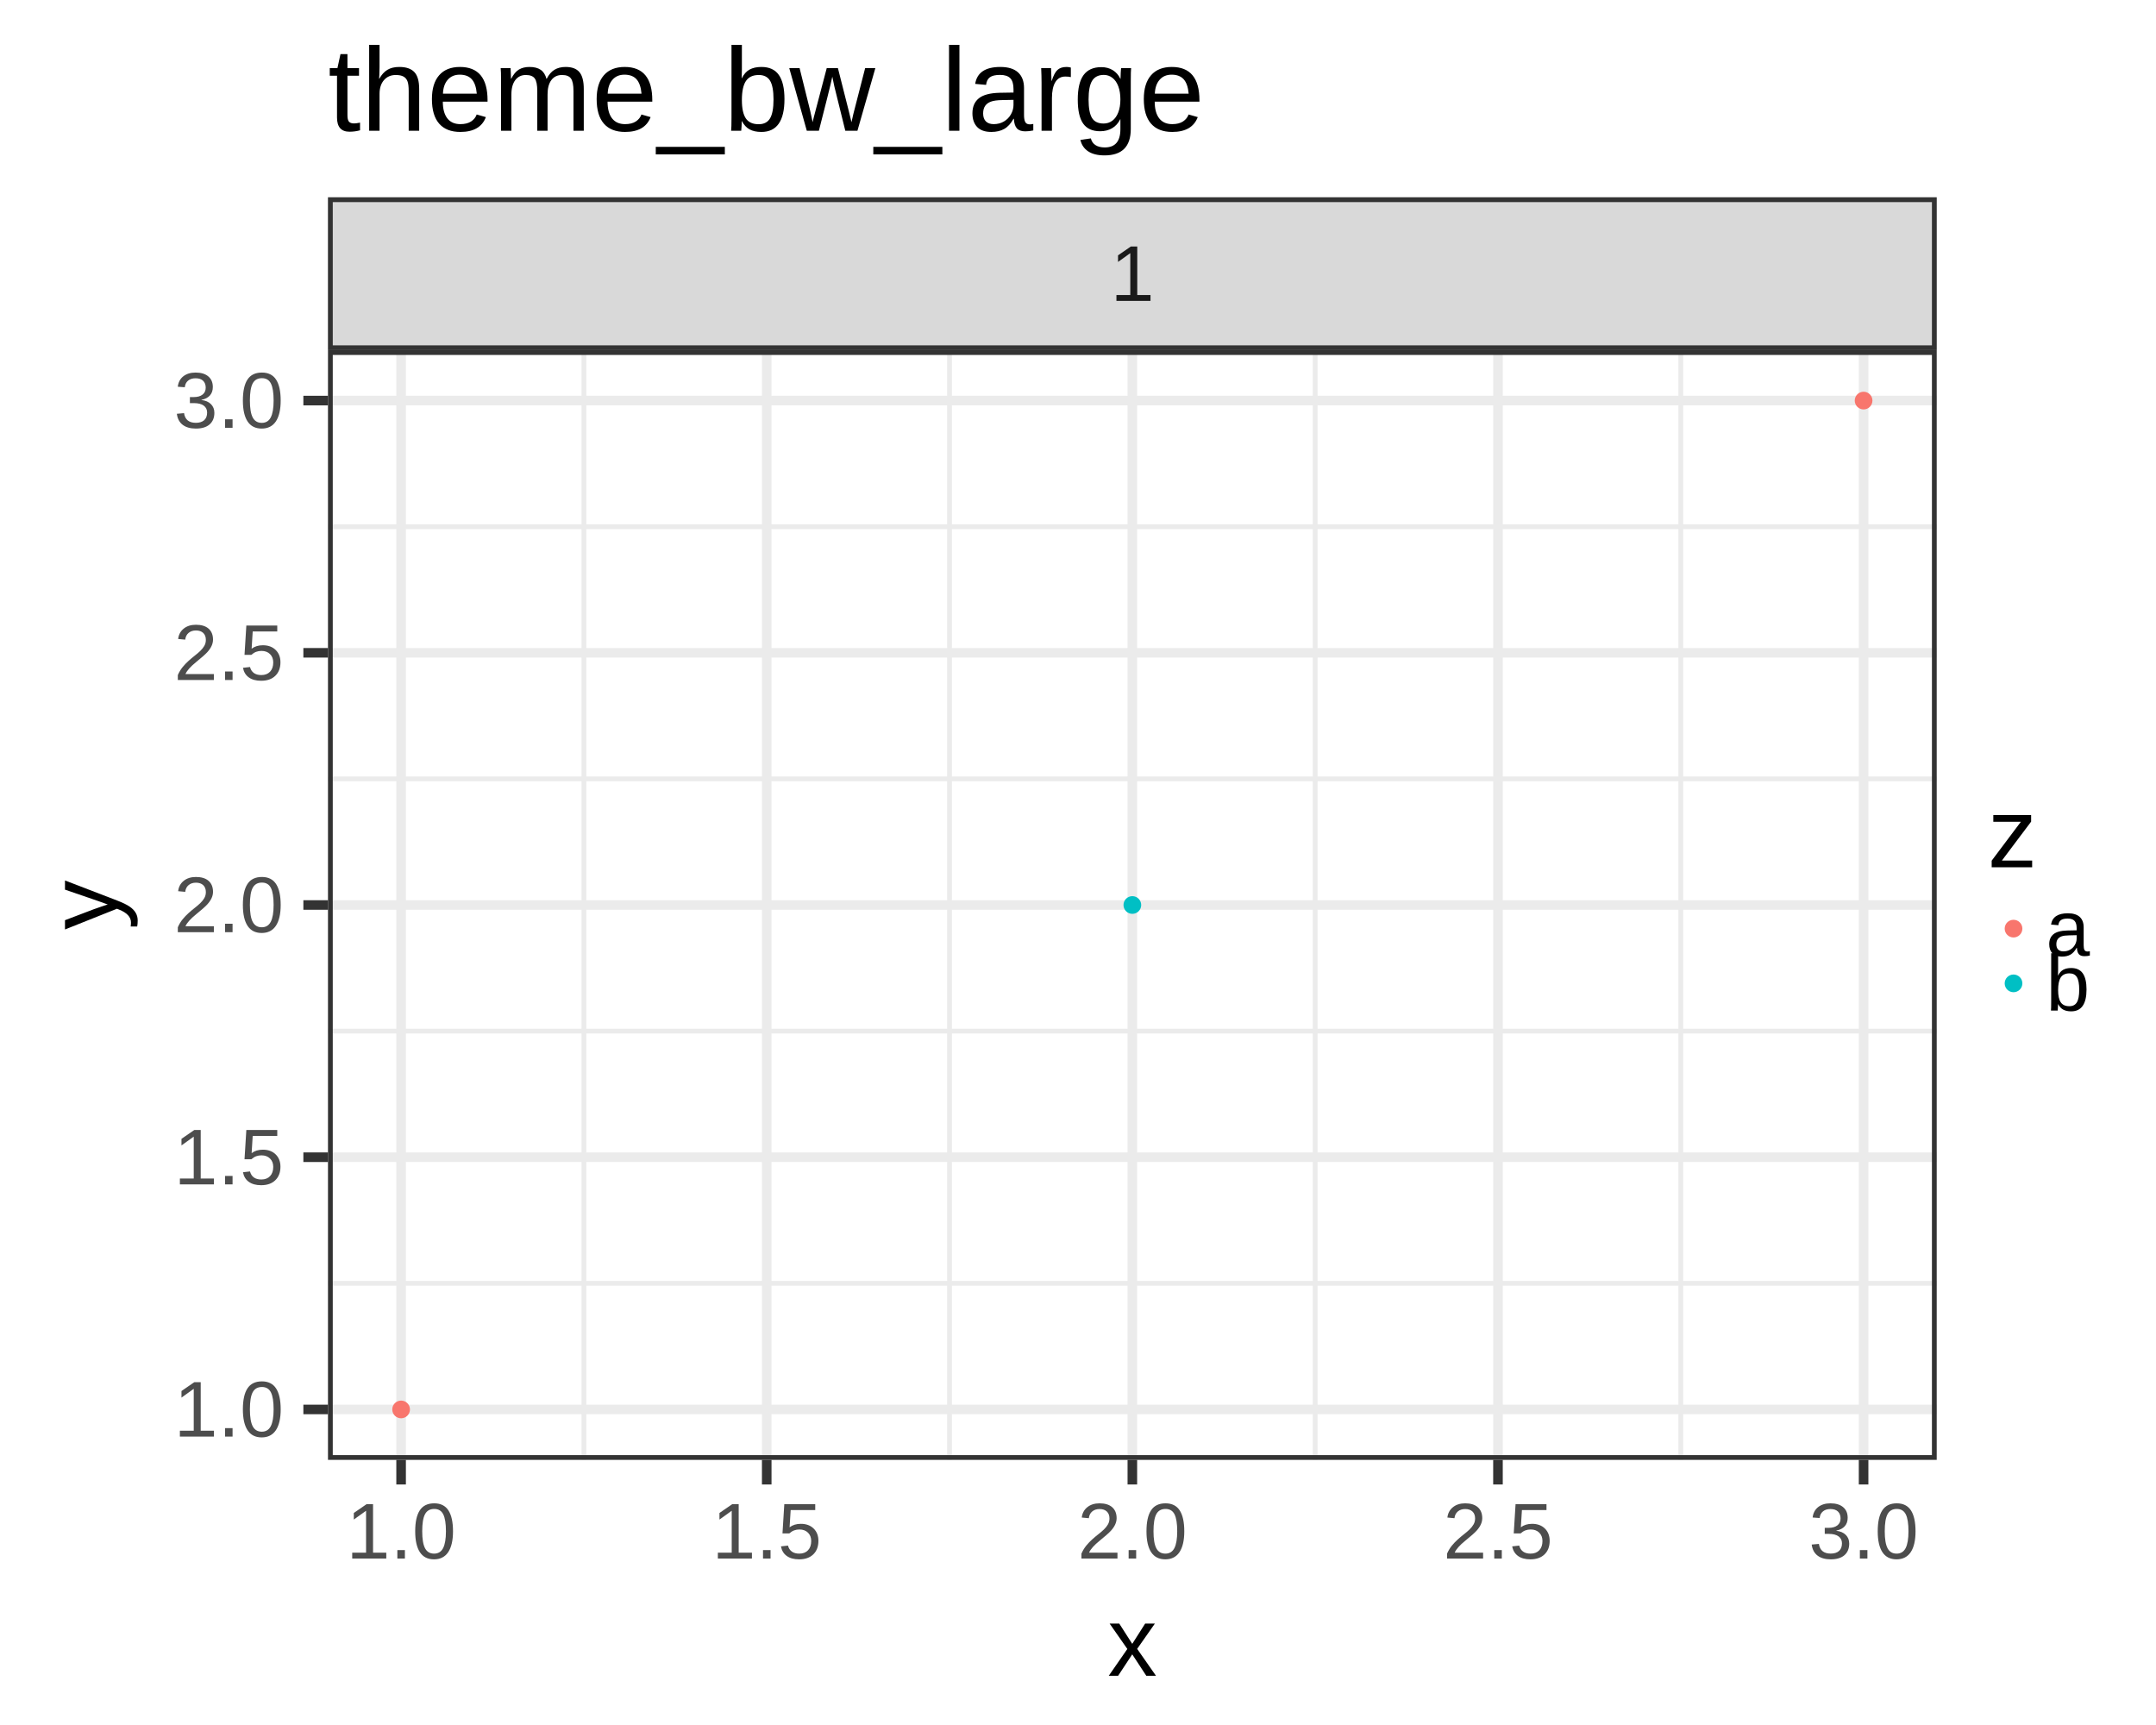
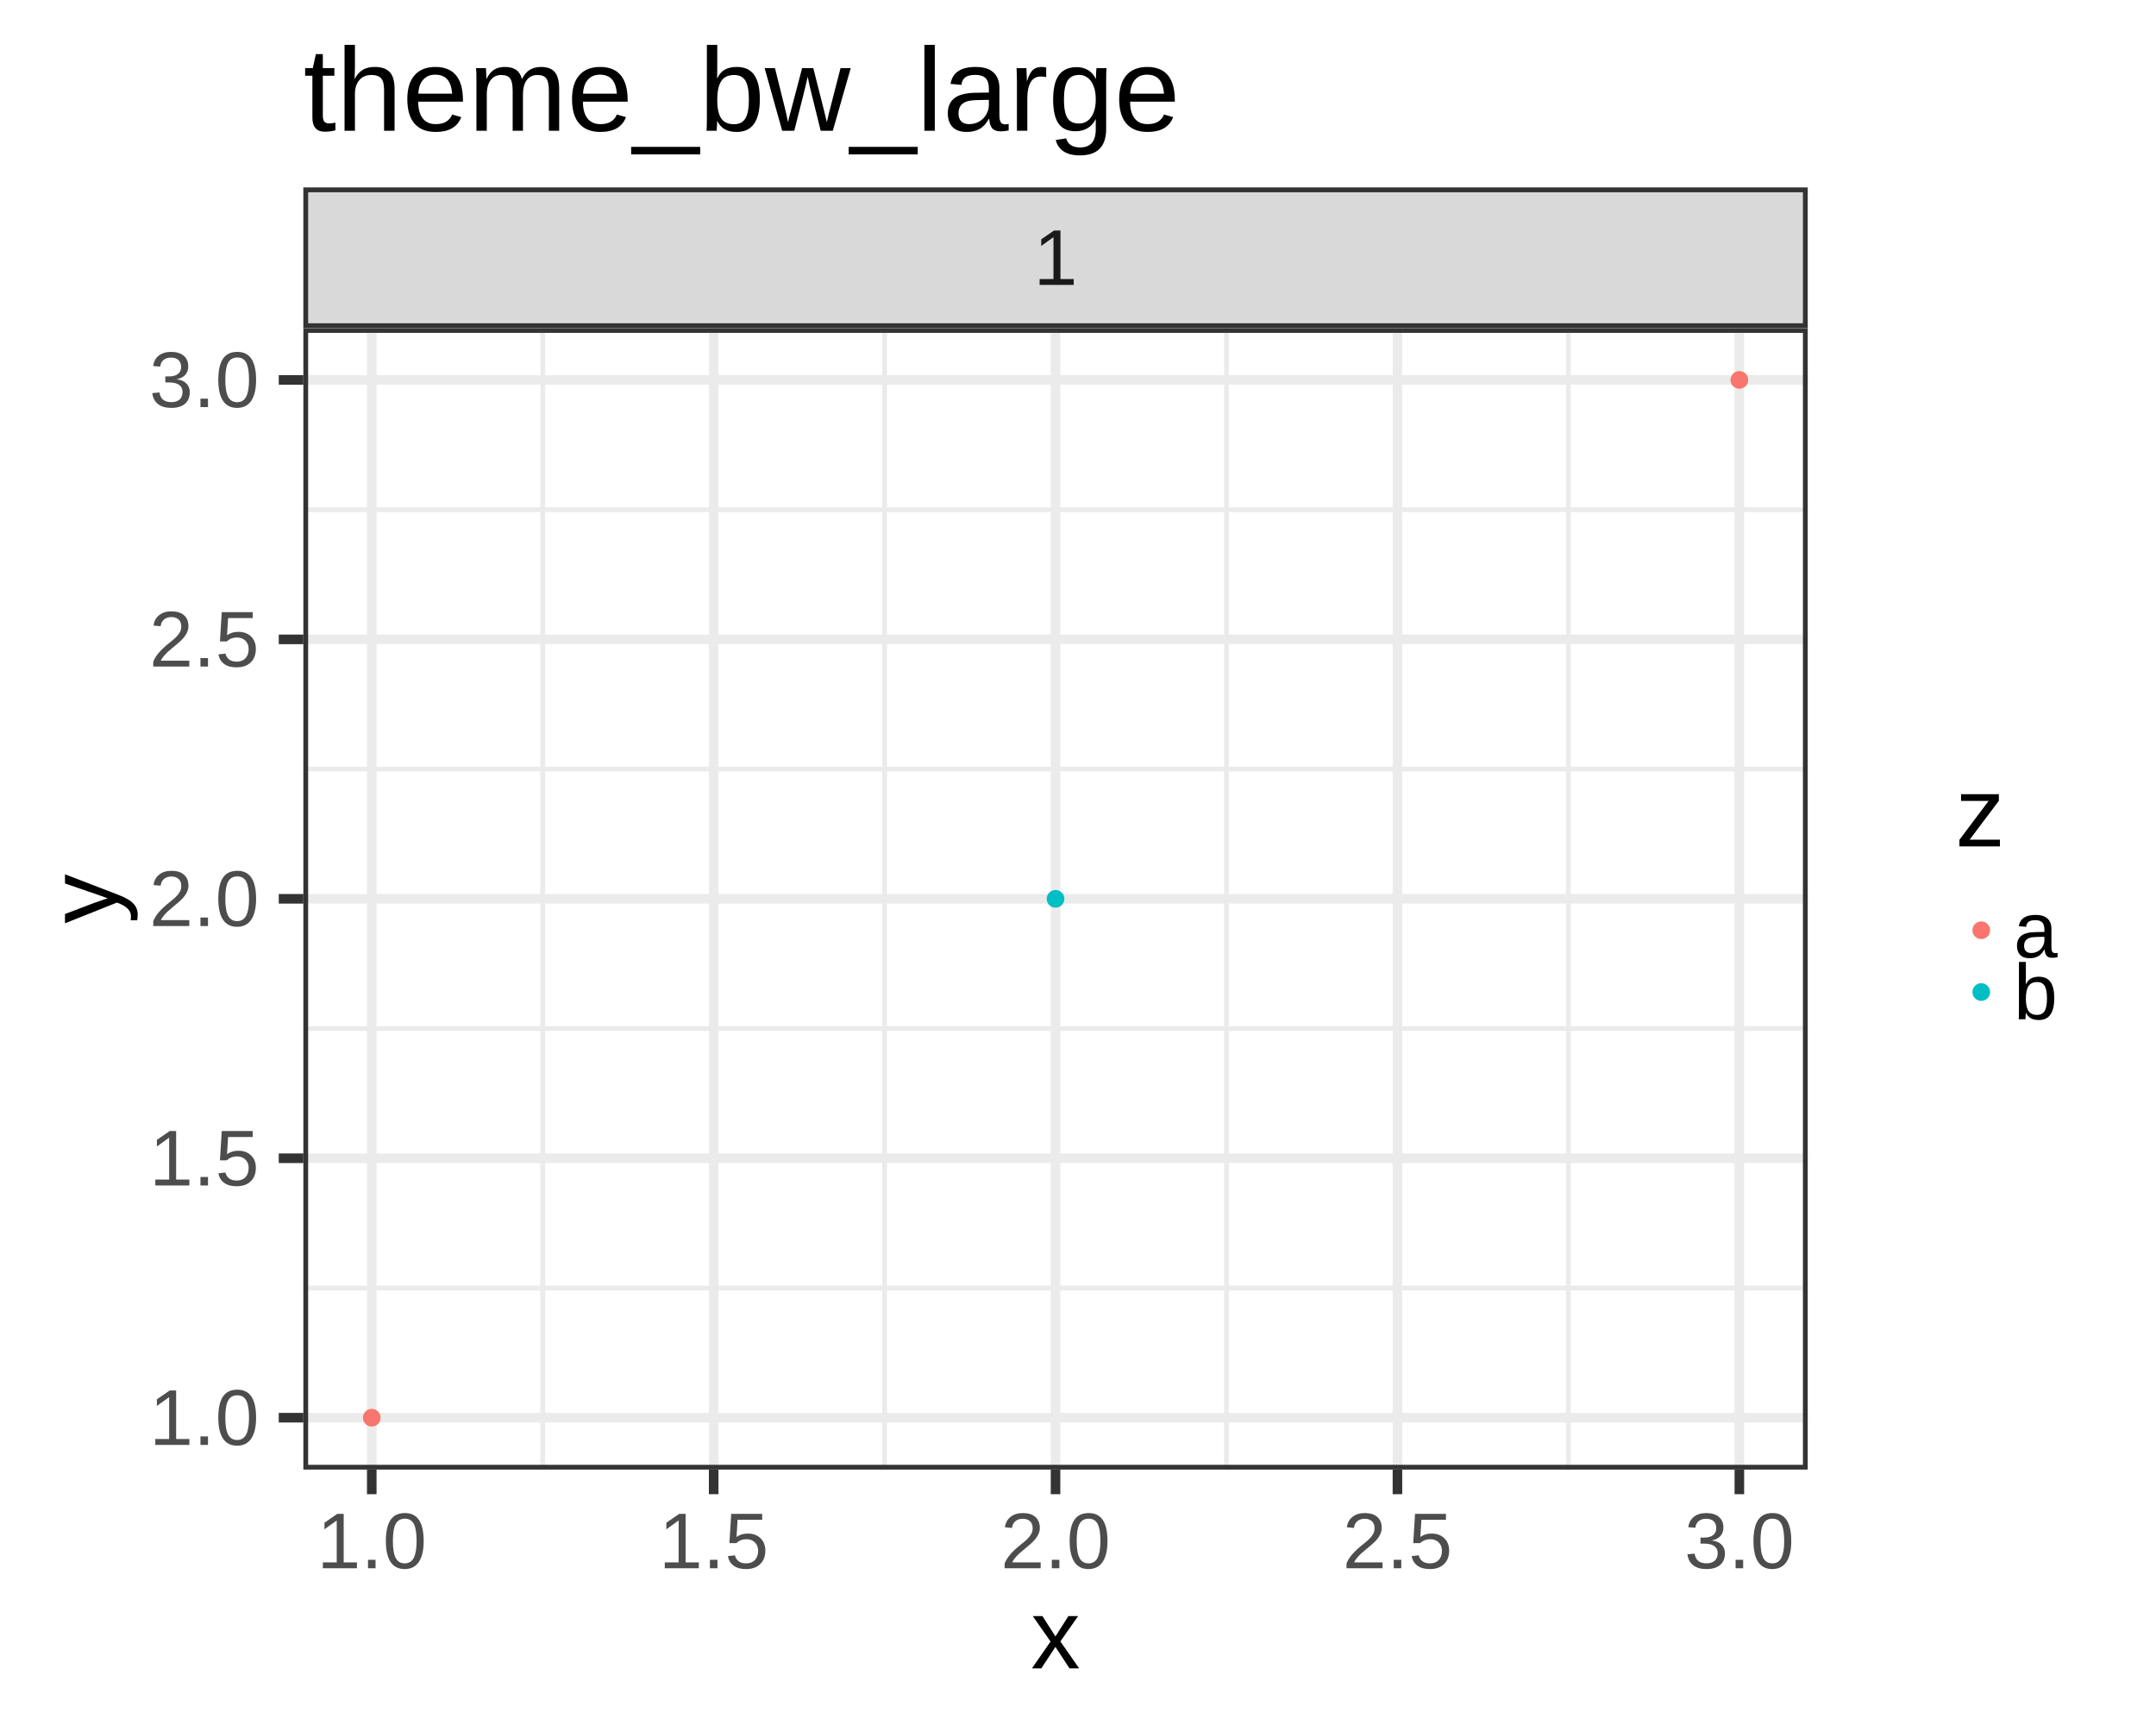
<svg xmlns="http://www.w3.org/2000/svg" viewBox="0 0 720.00 576.00">
  <defs>
    <style type="text/css">
    line, polyline, polygon, path, rect, circle {
      fill: none;
      stroke: #000000;
      stroke-linecap: round;
      stroke-linejoin: round;
      stroke-miterlimit: 10.00;
    }
  </style>
  </defs>
  <rect width="100%" height="100%" style="stroke: none; fill: #FFFFFF;" />
  <rect x="0.00" y="0.00" width="720.00" height="576.00" style="stroke-width: 3.20; stroke: #FFFFFF; fill: #FFFFFF;" />
  <defs>
-     <clipPath id="cpMTA5LjUzfDY0Ni43N3w0ODcuNDd8MTE2Ljky">
-       <rect x="109.53" y="116.92" width="537.24" height="370.55" />
+     <clipPath id="cpMTAxLjMxfDYwMy43MHw0OTAuNzJ8MTA5LjU0">
+       <rect x="101.31" y="109.54" width="502.38" height="381.18" />
    </clipPath>
  </defs>
-   <rect x="109.53" y="116.92" width="537.24" height="370.55" style="stroke-width: 3.20; stroke: none; fill: #FFFFFF;" clip-path="url(#cpMTA5LjUzfDY0Ni43N3w0ODcuNDd8MTE2Ljky)" />
-   <polyline points="109.53,428.52 646.77,428.52 " style="stroke-width: 1.60; stroke: #EBEBEB; stroke-linecap: butt;" clip-path="url(#cpMTA5LjUzfDY0Ni43N3w0ODcuNDd8MTE2Ljky)" />
-   <polyline points="109.53,344.30 646.77,344.30 " style="stroke-width: 1.60; stroke: #EBEBEB; stroke-linecap: butt;" clip-path="url(#cpMTA5LjUzfDY0Ni43N3w0ODcuNDd8MTE2Ljky)" />
-   <polyline points="109.53,260.08 646.77,260.08 " style="stroke-width: 1.60; stroke: #EBEBEB; stroke-linecap: butt;" clip-path="url(#cpMTA5LjUzfDY0Ni43N3w0ODcuNDd8MTE2Ljky)" />
-   <polyline points="109.53,175.87 646.77,175.87 " style="stroke-width: 1.60; stroke: #EBEBEB; stroke-linecap: butt;" clip-path="url(#cpMTA5LjUzfDY0Ni43N3w0ODcuNDd8MTE2Ljky)" />
-   <polyline points="195.00,487.47 195.00,116.92 " style="stroke-width: 1.60; stroke: #EBEBEB; stroke-linecap: butt;" clip-path="url(#cpMTA5LjUzfDY0Ni43N3w0ODcuNDd8MTE2Ljky)" />
-   <polyline points="317.10,487.47 317.10,116.92 " style="stroke-width: 1.60; stroke: #EBEBEB; stroke-linecap: butt;" clip-path="url(#cpMTA5LjUzfDY0Ni43N3w0ODcuNDd8MTE2Ljky)" />
-   <polyline points="439.20,487.47 439.20,116.92 " style="stroke-width: 1.60; stroke: #EBEBEB; stroke-linecap: butt;" clip-path="url(#cpMTA5LjUzfDY0Ni43N3w0ODcuNDd8MTE2Ljky)" />
-   <polyline points="561.30,487.47 561.30,116.92 " style="stroke-width: 1.60; stroke: #EBEBEB; stroke-linecap: butt;" clip-path="url(#cpMTA5LjUzfDY0Ni43N3w0ODcuNDd8MTE2Ljky)" />
-   <polyline points="109.53,470.63 646.77,470.63 " style="stroke-width: 3.20; stroke: #EBEBEB; stroke-linecap: butt;" clip-path="url(#cpMTA5LjUzfDY0Ni43N3w0ODcuNDd8MTE2Ljky)" />
-   <polyline points="109.53,386.41 646.77,386.41 " style="stroke-width: 3.20; stroke: #EBEBEB; stroke-linecap: butt;" clip-path="url(#cpMTA5LjUzfDY0Ni43N3w0ODcuNDd8MTE2Ljky)" />
-   <polyline points="109.53,302.19 646.77,302.19 " style="stroke-width: 3.20; stroke: #EBEBEB; stroke-linecap: butt;" clip-path="url(#cpMTA5LjUzfDY0Ni43N3w0ODcuNDd8MTE2Ljky)" />
-   <polyline points="109.53,217.98 646.77,217.98 " style="stroke-width: 3.20; stroke: #EBEBEB; stroke-linecap: butt;" clip-path="url(#cpMTA5LjUzfDY0Ni43N3w0ODcuNDd8MTE2Ljky)" />
-   <polyline points="109.53,133.76 646.77,133.76 " style="stroke-width: 3.20; stroke: #EBEBEB; stroke-linecap: butt;" clip-path="url(#cpMTA5LjUzfDY0Ni43N3w0ODcuNDd8MTE2Ljky)" />
-   <polyline points="133.95,487.47 133.95,116.92 " style="stroke-width: 3.20; stroke: #EBEBEB; stroke-linecap: butt;" clip-path="url(#cpMTA5LjUzfDY0Ni43N3w0ODcuNDd8MTE2Ljky)" />
-   <polyline points="256.05,487.47 256.05,116.92 " style="stroke-width: 3.20; stroke: #EBEBEB; stroke-linecap: butt;" clip-path="url(#cpMTA5LjUzfDY0Ni43N3w0ODcuNDd8MTE2Ljky)" />
-   <polyline points="378.15,487.47 378.15,116.92 " style="stroke-width: 3.20; stroke: #EBEBEB; stroke-linecap: butt;" clip-path="url(#cpMTA5LjUzfDY0Ni43N3w0ODcuNDd8MTE2Ljky)" />
-   <polyline points="500.25,487.47 500.25,116.92 " style="stroke-width: 3.20; stroke: #EBEBEB; stroke-linecap: butt;" clip-path="url(#cpMTA5LjUzfDY0Ni43N3w0ODcuNDd8MTE2Ljky)" />
-   <polyline points="622.35,487.47 622.35,116.92 " style="stroke-width: 3.20; stroke: #EBEBEB; stroke-linecap: butt;" clip-path="url(#cpMTA5LjUzfDY0Ni43N3w0ODcuNDd8MTE2Ljky)" />
-   <circle cx="133.95" cy="470.63" r="1.95pt" style="stroke-width: 0.71; stroke: #F8766D; fill: #F8766D;" clip-path="url(#cpMTA5LjUzfDY0Ni43N3w0ODcuNDd8MTE2Ljky)" />
-   <circle cx="378.15" cy="302.19" r="1.95pt" style="stroke-width: 0.71; stroke: #00BFC4; fill: #00BFC4;" clip-path="url(#cpMTA5LjUzfDY0Ni43N3w0ODcuNDd8MTE2Ljky)" />
-   <circle cx="622.35" cy="133.76" r="1.95pt" style="stroke-width: 0.71; stroke: #F8766D; fill: #F8766D;" clip-path="url(#cpMTA5LjUzfDY0Ni43N3w0ODcuNDd8MTE2Ljky)" />
-   <rect x="109.53" y="116.92" width="537.24" height="370.55" style="stroke-width: 3.20; stroke: #333333;" clip-path="url(#cpMTA5LjUzfDY0Ni43N3w0ODcuNDd8MTE2Ljky)" />
+   <rect x="101.31" y="109.54" width="502.38" height="381.18" style="stroke-width: 3.20; stroke: none; fill: #FFFFFF;" clip-path="url(#cpMTAxLjMxfDYwMy43MHw0OTAuNzJ8MTA5LjU0)" />
+   <polyline points="101.31,430.08 603.70,430.08 " style="stroke-width: 1.60; stroke: #EBEBEB; stroke-linecap: butt;" clip-path="url(#cpMTAxLjMxfDYwMy43MHw0OTAuNzJ8MTA5LjU0)" />
+   <polyline points="101.31,343.44 603.70,343.44 " style="stroke-width: 1.60; stroke: #EBEBEB; stroke-linecap: butt;" clip-path="url(#cpMTAxLjMxfDYwMy43MHw0OTAuNzJ8MTA5LjU0)" />
+   <polyline points="101.31,256.81 603.70,256.81 " style="stroke-width: 1.60; stroke: #EBEBEB; stroke-linecap: butt;" clip-path="url(#cpMTAxLjMxfDYwMy43MHw0OTAuNzJ8MTA5LjU0)" />
+   <polyline points="101.31,170.18 603.70,170.18 " style="stroke-width: 1.60; stroke: #EBEBEB; stroke-linecap: butt;" clip-path="url(#cpMTAxLjMxfDYwMy43MHw0OTAuNzJ8MTA5LjU0)" />
+   <polyline points="181.24,490.72 181.24,109.54 " style="stroke-width: 1.60; stroke: #EBEBEB; stroke-linecap: butt;" clip-path="url(#cpMTAxLjMxfDYwMy43MHw0OTAuNzJ8MTA5LjU0)" />
+   <polyline points="295.41,490.72 295.41,109.54 " style="stroke-width: 1.60; stroke: #EBEBEB; stroke-linecap: butt;" clip-path="url(#cpMTAxLjMxfDYwMy43MHw0OTAuNzJ8MTA5LjU0)" />
+   <polyline points="409.59,490.72 409.59,109.54 " style="stroke-width: 1.60; stroke: #EBEBEB; stroke-linecap: butt;" clip-path="url(#cpMTAxLjMxfDYwMy43MHw0OTAuNzJ8MTA5LjU0)" />
+   <polyline points="523.77,490.72 523.77,109.54 " style="stroke-width: 1.60; stroke: #EBEBEB; stroke-linecap: butt;" clip-path="url(#cpMTAxLjMxfDYwMy43MHw0OTAuNzJ8MTA5LjU0)" />
+   <polyline points="101.31,473.39 603.70,473.39 " style="stroke-width: 3.20; stroke: #EBEBEB; stroke-linecap: butt;" clip-path="url(#cpMTAxLjMxfDYwMy43MHw0OTAuNzJ8MTA5LjU0)" />
+   <polyline points="101.31,386.76 603.70,386.76 " style="stroke-width: 3.20; stroke: #EBEBEB; stroke-linecap: butt;" clip-path="url(#cpMTAxLjMxfDYwMy43MHw0OTAuNzJ8MTA5LjU0)" />
+   <polyline points="101.31,300.13 603.70,300.13 " style="stroke-width: 3.20; stroke: #EBEBEB; stroke-linecap: butt;" clip-path="url(#cpMTAxLjMxfDYwMy43MHw0OTAuNzJ8MTA5LjU0)" />
+   <polyline points="101.31,213.50 603.70,213.50 " style="stroke-width: 3.20; stroke: #EBEBEB; stroke-linecap: butt;" clip-path="url(#cpMTAxLjMxfDYwMy43MHw0OTAuNzJ8MTA5LjU0)" />
+   <polyline points="101.31,126.86 603.70,126.86 " style="stroke-width: 3.20; stroke: #EBEBEB; stroke-linecap: butt;" clip-path="url(#cpMTAxLjMxfDYwMy43MHw0OTAuNzJ8MTA5LjU0)" />
+   <polyline points="124.15,490.72 124.15,109.54 " style="stroke-width: 3.20; stroke: #EBEBEB; stroke-linecap: butt;" clip-path="url(#cpMTAxLjMxfDYwMy43MHw0OTAuNzJ8MTA5LjU0)" />
+   <polyline points="238.33,490.72 238.33,109.54 " style="stroke-width: 3.20; stroke: #EBEBEB; stroke-linecap: butt;" clip-path="url(#cpMTAxLjMxfDYwMy43MHw0OTAuNzJ8MTA5LjU0)" />
+   <polyline points="352.50,490.72 352.50,109.54 " style="stroke-width: 3.20; stroke: #EBEBEB; stroke-linecap: butt;" clip-path="url(#cpMTAxLjMxfDYwMy43MHw0OTAuNzJ8MTA5LjU0)" />
+   <polyline points="466.68,490.72 466.68,109.54 " style="stroke-width: 3.20; stroke: #EBEBEB; stroke-linecap: butt;" clip-path="url(#cpMTAxLjMxfDYwMy43MHw0OTAuNzJ8MTA5LjU0)" />
+   <polyline points="580.86,490.72 580.86,109.54 " style="stroke-width: 3.20; stroke: #EBEBEB; stroke-linecap: butt;" clip-path="url(#cpMTAxLjMxfDYwMy43MHw0OTAuNzJ8MTA5LjU0)" />
+   <circle cx="124.15" cy="473.39" r="1.95pt" style="stroke-width: 0.71; stroke: #F8766D; fill: #F8766D;" clip-path="url(#cpMTAxLjMxfDYwMy43MHw0OTAuNzJ8MTA5LjU0)" />
+   <circle cx="352.50" cy="300.13" r="1.95pt" style="stroke-width: 0.71; stroke: #00BFC4; fill: #00BFC4;" clip-path="url(#cpMTAxLjMxfDYwMy43MHw0OTAuNzJ8MTA5LjU0)" />
+   <circle cx="580.86" cy="126.86" r="1.95pt" style="stroke-width: 0.71; stroke: #F8766D; fill: #F8766D;" clip-path="url(#cpMTAxLjMxfDYwMy43MHw0OTAuNzJ8MTA5LjU0)" />
+   <rect x="101.31" y="109.54" width="502.38" height="381.18" style="stroke-width: 3.20; stroke: #333333;" clip-path="url(#cpMTAxLjMxfDYwMy43MHw0OTAuNzJ8MTA5LjU0)" />
  <defs>
    <clipPath id="cpMC4wMHw3MjAuMDB8NTc2LjAwfDAuMDA=">
      <rect x="0.00" y="0.00" width="720.00" height="576.00" />
    </clipPath>
  </defs>
  <defs>
-     <clipPath id="cpMTA5LjUzfDY0Ni43N3wxMTYuOTJ8NjUuODg=">
-       <rect x="109.53" y="65.88" width="537.24" height="51.03" />
+     <clipPath id="cpMTAxLjMxfDYwMy43MHwxMDkuNTR8NjIuNjA=">
+       <rect x="101.31" y="62.60" width="502.38" height="46.94" />
    </clipPath>
  </defs>
-   <rect x="109.53" y="65.88" width="537.24" height="51.03" style="stroke-width: 3.20; stroke: #333333; fill: #D9D9D9;" clip-path="url(#cpMTA5LjUzfDY0Ni43N3wxMTYuOTJ8NjUuODg=)" />
-   <g clip-path="url(#cpMTA5LjUzfDY0Ni43N3wxMTYuOTJ8NjUuODg=)">
-     <text x="370.82" y="100.48" style="font-size: 26.40px; fill: #1A1A1A; font-family: Liberation Sans;" textLength="14.67px" lengthAdjust="spacingAndGlyphs">1</text>
+   <rect x="101.31" y="62.60" width="502.38" height="46.94" style="stroke-width: 3.20; stroke: #333333; fill: #D9D9D9;" clip-path="url(#cpMTAxLjMxfDYwMy43MHwxMDkuNTR8NjIuNjA=)" />
+   <g clip-path="url(#cpMTAxLjMxfDYwMy43MHwxMDkuNTR8NjIuNjA=)">
+     <text x="345.17" y="95.14" style="font-size: 26.40px; fill: #1A1A1A; font-family: Liberation Sans;" textLength="14.67px" lengthAdjust="spacingAndGlyphs">1</text>
  </g>
  <defs>
    <clipPath id="cpMC4wMHw3MjAuMDB8NTc2LjAwfDAuMDA=">
      <rect x="0.00" y="0.00" width="720.00" height="576.00" />
    </clipPath>
  </defs>
-   <polyline points="133.95,495.69 133.95,487.47 " style="stroke-width: 3.20; stroke: #333333; stroke-linecap: butt;" clip-path="url(#cpMC4wMHw3MjAuMDB8NTc2LjAwfDAuMDA=)" />
-   <polyline points="256.05,495.69 256.05,487.47 " style="stroke-width: 3.20; stroke: #333333; stroke-linecap: butt;" clip-path="url(#cpMC4wMHw3MjAuMDB8NTc2LjAwfDAuMDA=)" />
-   <polyline points="378.15,495.69 378.15,487.47 " style="stroke-width: 3.20; stroke: #333333; stroke-linecap: butt;" clip-path="url(#cpMC4wMHw3MjAuMDB8NTc2LjAwfDAuMDA=)" />
-   <polyline points="500.25,495.69 500.25,487.47 " style="stroke-width: 3.20; stroke: #333333; stroke-linecap: butt;" clip-path="url(#cpMC4wMHw3MjAuMDB8NTc2LjAwfDAuMDA=)" />
-   <polyline points="622.35,495.69 622.35,487.47 " style="stroke-width: 3.20; stroke: #333333; stroke-linecap: butt;" clip-path="url(#cpMC4wMHw3MjAuMDB8NTc2LjAwfDAuMDA=)" />
+   <polyline points="124.15,498.94 124.15,490.72 " style="stroke-width: 3.20; stroke: #333333; stroke-linecap: butt;" clip-path="url(#cpMC4wMHw3MjAuMDB8NTc2LjAwfDAuMDA=)" />
+   <polyline points="238.33,498.94 238.33,490.72 " style="stroke-width: 3.20; stroke: #333333; stroke-linecap: butt;" clip-path="url(#cpMC4wMHw3MjAuMDB8NTc2LjAwfDAuMDA=)" />
+   <polyline points="352.50,498.94 352.50,490.72 " style="stroke-width: 3.20; stroke: #333333; stroke-linecap: butt;" clip-path="url(#cpMC4wMHw3MjAuMDB8NTc2LjAwfDAuMDA=)" />
+   <polyline points="466.68,498.94 466.68,490.72 " style="stroke-width: 3.20; stroke: #333333; stroke-linecap: butt;" clip-path="url(#cpMC4wMHw3MjAuMDB8NTc2LjAwfDAuMDA=)" />
+   <polyline points="580.86,498.94 580.86,490.72 " style="stroke-width: 3.20; stroke: #333333; stroke-linecap: butt;" clip-path="url(#cpMC4wMHw3MjAuMDB8NTc2LjAwfDAuMDA=)" />
  <g clip-path="url(#cpMC4wMHw3MjAuMDB8NTc2LjAwfDAuMDA=)">
-     <text x="115.61" y="520.42" style="font-size: 26.40px; fill: #4D4D4D; font-family: Liberation Sans;" textLength="36.67px" lengthAdjust="spacingAndGlyphs">1.0</text>
+     <text x="105.81" y="523.67" style="font-size: 26.40px; fill: #4D4D4D; font-family: Liberation Sans;" textLength="36.67px" lengthAdjust="spacingAndGlyphs">1.0</text>
  </g>
  <g clip-path="url(#cpMC4wMHw3MjAuMDB8NTc2LjAwfDAuMDA=)">
-     <text x="237.72" y="520.42" style="font-size: 26.40px; fill: #4D4D4D; font-family: Liberation Sans;" textLength="36.67px" lengthAdjust="spacingAndGlyphs">1.5</text>
+     <text x="219.99" y="523.67" style="font-size: 26.40px; fill: #4D4D4D; font-family: Liberation Sans;" textLength="36.67px" lengthAdjust="spacingAndGlyphs">1.5</text>
  </g>
  <g clip-path="url(#cpMC4wMHw3MjAuMDB8NTc2LjAwfDAuMDA=)">
-     <text x="359.82" y="520.42" style="font-size: 26.40px; fill: #4D4D4D; font-family: Liberation Sans;" textLength="36.67px" lengthAdjust="spacingAndGlyphs">2.0</text>
+     <text x="334.17" y="523.67" style="font-size: 26.40px; fill: #4D4D4D; font-family: Liberation Sans;" textLength="36.67px" lengthAdjust="spacingAndGlyphs">2.0</text>
  </g>
  <g clip-path="url(#cpMC4wMHw3MjAuMDB8NTc2LjAwfDAuMDA=)">
-     <text x="481.92" y="520.42" style="font-size: 26.40px; fill: #4D4D4D; font-family: Liberation Sans;" textLength="36.67px" lengthAdjust="spacingAndGlyphs">2.5</text>
+     <text x="448.35" y="523.67" style="font-size: 26.40px; fill: #4D4D4D; font-family: Liberation Sans;" textLength="36.67px" lengthAdjust="spacingAndGlyphs">2.5</text>
  </g>
  <g clip-path="url(#cpMC4wMHw3MjAuMDB8NTc2LjAwfDAuMDA=)">
-     <text x="604.02" y="520.42" style="font-size: 26.40px; fill: #4D4D4D; font-family: Liberation Sans;" textLength="36.67px" lengthAdjust="spacingAndGlyphs">3.0</text>
+     <text x="562.52" y="523.67" style="font-size: 26.40px; fill: #4D4D4D; font-family: Liberation Sans;" textLength="36.67px" lengthAdjust="spacingAndGlyphs">3.0</text>
  </g>
  <g clip-path="url(#cpMC4wMHw3MjAuMDB8NTc2LjAwfDAuMDA=)">
-     <text x="58.06" y="479.70" style="font-size: 26.40px; fill: #4D4D4D; font-family: Liberation Sans;" textLength="36.67px" lengthAdjust="spacingAndGlyphs">1.0</text>
+     <text x="49.85" y="482.47" style="font-size: 26.40px; fill: #4D4D4D; font-family: Liberation Sans;" textLength="36.67px" lengthAdjust="spacingAndGlyphs">1.0</text>
  </g>
  <g clip-path="url(#cpMC4wMHw3MjAuMDB8NTc2LjAwfDAuMDA=)">
-     <text x="58.06" y="395.49" style="font-size: 26.40px; fill: #4D4D4D; font-family: Liberation Sans;" textLength="36.67px" lengthAdjust="spacingAndGlyphs">1.5</text>
+     <text x="49.85" y="395.84" style="font-size: 26.40px; fill: #4D4D4D; font-family: Liberation Sans;" textLength="36.67px" lengthAdjust="spacingAndGlyphs">1.5</text>
  </g>
  <g clip-path="url(#cpMC4wMHw3MjAuMDB8NTc2LjAwfDAuMDA=)">
-     <text x="58.06" y="311.27" style="font-size: 26.40px; fill: #4D4D4D; font-family: Liberation Sans;" textLength="36.67px" lengthAdjust="spacingAndGlyphs">2.0</text>
+     <text x="49.85" y="309.21" style="font-size: 26.40px; fill: #4D4D4D; font-family: Liberation Sans;" textLength="36.67px" lengthAdjust="spacingAndGlyphs">2.0</text>
  </g>
  <g clip-path="url(#cpMC4wMHw3MjAuMDB8NTc2LjAwfDAuMDA=)">
-     <text x="58.06" y="227.05" style="font-size: 26.40px; fill: #4D4D4D; font-family: Liberation Sans;" textLength="36.67px" lengthAdjust="spacingAndGlyphs">2.5</text>
+     <text x="49.85" y="222.57" style="font-size: 26.40px; fill: #4D4D4D; font-family: Liberation Sans;" textLength="36.67px" lengthAdjust="spacingAndGlyphs">2.5</text>
  </g>
  <g clip-path="url(#cpMC4wMHw3MjAuMDB8NTc2LjAwfDAuMDA=)">
-     <text x="58.06" y="142.84" style="font-size: 26.40px; fill: #4D4D4D; font-family: Liberation Sans;" textLength="36.67px" lengthAdjust="spacingAndGlyphs">3.0</text>
+     <text x="49.85" y="135.94" style="font-size: 26.40px; fill: #4D4D4D; font-family: Liberation Sans;" textLength="36.67px" lengthAdjust="spacingAndGlyphs">3.0</text>
  </g>
-   <polyline points="101.31,470.63 109.53,470.63 " style="stroke-width: 3.20; stroke: #333333; stroke-linecap: butt;" clip-path="url(#cpMC4wMHw3MjAuMDB8NTc2LjAwfDAuMDA=)" />
-   <polyline points="101.31,386.41 109.53,386.41 " style="stroke-width: 3.20; stroke: #333333; stroke-linecap: butt;" clip-path="url(#cpMC4wMHw3MjAuMDB8NTc2LjAwfDAuMDA=)" />
-   <polyline points="101.31,302.19 109.53,302.19 " style="stroke-width: 3.20; stroke: #333333; stroke-linecap: butt;" clip-path="url(#cpMC4wMHw3MjAuMDB8NTc2LjAwfDAuMDA=)" />
-   <polyline points="101.31,217.98 109.53,217.98 " style="stroke-width: 3.20; stroke: #333333; stroke-linecap: butt;" clip-path="url(#cpMC4wMHw3MjAuMDB8NTc2LjAwfDAuMDA=)" />
-   <polyline points="101.31,133.76 109.53,133.76 " style="stroke-width: 3.20; stroke: #333333; stroke-linecap: butt;" clip-path="url(#cpMC4wMHw3MjAuMDB8NTc2LjAwfDAuMDA=)" />
+   <polyline points="93.09,473.39 101.31,473.39 " style="stroke-width: 3.20; stroke: #333333; stroke-linecap: butt;" clip-path="url(#cpMC4wMHw3MjAuMDB8NTc2LjAwfDAuMDA=)" />
+   <polyline points="93.09,386.76 101.31,386.76 " style="stroke-width: 3.20; stroke: #333333; stroke-linecap: butt;" clip-path="url(#cpMC4wMHw3MjAuMDB8NTc2LjAwfDAuMDA=)" />
+   <polyline points="93.09,300.13 101.31,300.13 " style="stroke-width: 3.20; stroke: #333333; stroke-linecap: butt;" clip-path="url(#cpMC4wMHw3MjAuMDB8NTc2LjAwfDAuMDA=)" />
+   <polyline points="93.09,213.50 101.31,213.50 " style="stroke-width: 3.20; stroke: #333333; stroke-linecap: butt;" clip-path="url(#cpMC4wMHw3MjAuMDB8NTc2LjAwfDAuMDA=)" />
+   <polyline points="93.09,126.86 101.31,126.86 " style="stroke-width: 3.20; stroke: #333333; stroke-linecap: butt;" clip-path="url(#cpMC4wMHw3MjAuMDB8NTc2LjAwfDAuMDA=)" />
  <g clip-path="url(#cpMC4wMHw3MjAuMDB8NTc2LjAwfDAuMDA=)">
-     <text x="369.90" y="559.56" style="font-size: 33.00px; font-family: Liberation Sans;" textLength="16.50px" lengthAdjust="spacingAndGlyphs">x</text>
+     <text x="344.25" y="557.08" style="font-size: 33.00px; font-family: Liberation Sans;" textLength="16.50px" lengthAdjust="spacingAndGlyphs">x</text>
  </g>
  <g clip-path="url(#cpMC4wMHw3MjAuMDB8NTc2LjAwfDAuMDA=)">
-     <text transform="translate(39.14,310.44) rotate(-90)" style="font-size: 33.00px; font-family: Liberation Sans;" textLength="16.50px" lengthAdjust="spacingAndGlyphs">y</text>
+     <text transform="translate(39.14,308.38) rotate(-90)" style="font-size: 33.00px; font-family: Liberation Sans;" textLength="16.50px" lengthAdjust="spacingAndGlyphs">y</text>
  </g>
-   <rect x="658.11" y="261.21" width="45.45" height="81.96" style="stroke-width: 3.20; stroke: none; fill: #FFFFFF;" clip-path="url(#cpMC4wMHw3MjAuMDB8NTc2LjAwfDAuMDA=)" />
+   <rect x="636.57" y="242.24" width="66.99" height="115.78" style="stroke-width: 3.20; stroke: none; fill: #FFFFFF;" clip-path="url(#cpMC4wMHw3MjAuMDB8NTc2LjAwfDAuMDA=)" />
  <g clip-path="url(#cpMC4wMHw3MjAuMDB8NTc2LjAwfDAuMDA=)">
-     <text x="663.78" y="289.59" style="font-size: 33.00px; font-family: Liberation Sans;" textLength="16.50px" lengthAdjust="spacingAndGlyphs">z</text>
+     <text x="653.01" y="282.62" style="font-size: 33.00px; font-family: Liberation Sans;" textLength="16.50px" lengthAdjust="spacingAndGlyphs">z</text>
  </g>
-   <rect x="663.78" y="300.94" width="17.28" height="18.28" style="stroke-width: 3.20; stroke: none; fill: #FFFFFF;" clip-path="url(#cpMC4wMHw3MjAuMDB8NTc2LjAwfDAuMDA=)" />
-   <circle cx="672.42" cy="310.08" r="1.95pt" style="stroke-width: 0.71; stroke: #F8766D; fill: #F8766D;" clip-path="url(#cpMC4wMHw3MjAuMDB8NTc2LjAwfDAuMDA=)" />
-   <rect x="663.78" y="319.22" width="17.28" height="18.28" style="stroke-width: 3.20; stroke: none; fill: #FFFFFF;" clip-path="url(#cpMC4wMHw3MjAuMDB8NTc2LjAwfDAuMDA=)" />
-   <circle cx="672.42" cy="328.36" r="1.95pt" style="stroke-width: 0.71; stroke: #00BFC4; fill: #00BFC4;" clip-path="url(#cpMC4wMHw3MjAuMDB8NTc2LjAwfDAuMDA=)" />
+   <rect x="653.01" y="300.30" width="17.28" height="20.64" style="stroke-width: 3.20; stroke: none; fill: #FFFFFF;" clip-path="url(#cpMC4wMHw3MjAuMDB8NTc2LjAwfDAuMDA=)" />
+   <circle cx="661.65" cy="310.62" r="1.95pt" style="stroke-width: 0.71; stroke: #F8766D; fill: #F8766D;" clip-path="url(#cpMC4wMHw3MjAuMDB8NTc2LjAwfDAuMDA=)" />
+   <rect x="653.01" y="320.94" width="17.28" height="20.64" style="stroke-width: 3.20; stroke: none; fill: #FFFFFF;" clip-path="url(#cpMC4wMHw3MjAuMDB8NTc2LjAwfDAuMDA=)" />
+   <circle cx="661.65" cy="331.26" r="1.95pt" style="stroke-width: 0.71; stroke: #00BFC4; fill: #00BFC4;" clip-path="url(#cpMC4wMHw3MjAuMDB8NTc2LjAwfDAuMDA=)" />
  <g clip-path="url(#cpMC4wMHw3MjAuMDB8NTc2LjAwfDAuMDA=)">
-     <text x="683.22" y="319.16" style="font-size: 26.40px; font-family: Liberation Sans;" textLength="14.67px" lengthAdjust="spacingAndGlyphs">a</text>
+     <text x="672.45" y="319.70" style="font-size: 26.40px; font-family: Liberation Sans;" textLength="14.67px" lengthAdjust="spacingAndGlyphs">a</text>
  </g>
  <g clip-path="url(#cpMC4wMHw3MjAuMDB8NTc2LjAwfDAuMDA=)">
-     <text x="683.22" y="337.44" style="font-size: 26.40px; font-family: Liberation Sans;" textLength="14.67px" lengthAdjust="spacingAndGlyphs">b</text>
+     <text x="672.45" y="340.34" style="font-size: 26.40px; font-family: Liberation Sans;" textLength="14.67px" lengthAdjust="spacingAndGlyphs">b</text>
  </g>
  <g clip-path="url(#cpMC4wMHw3MjAuMDB8NTc2LjAwfDAuMDA=)">
-     <text x="109.53" y="43.67" style="font-size: 39.60px; font-family: Liberation Sans;" textLength="292.70px" lengthAdjust="spacingAndGlyphs">theme_bw_large</text>
+     <text x="101.31" y="43.67" style="font-size: 39.60px; font-family: Liberation Sans;" textLength="292.70px" lengthAdjust="spacingAndGlyphs">theme_bw_large</text>
  </g>
</svg>
